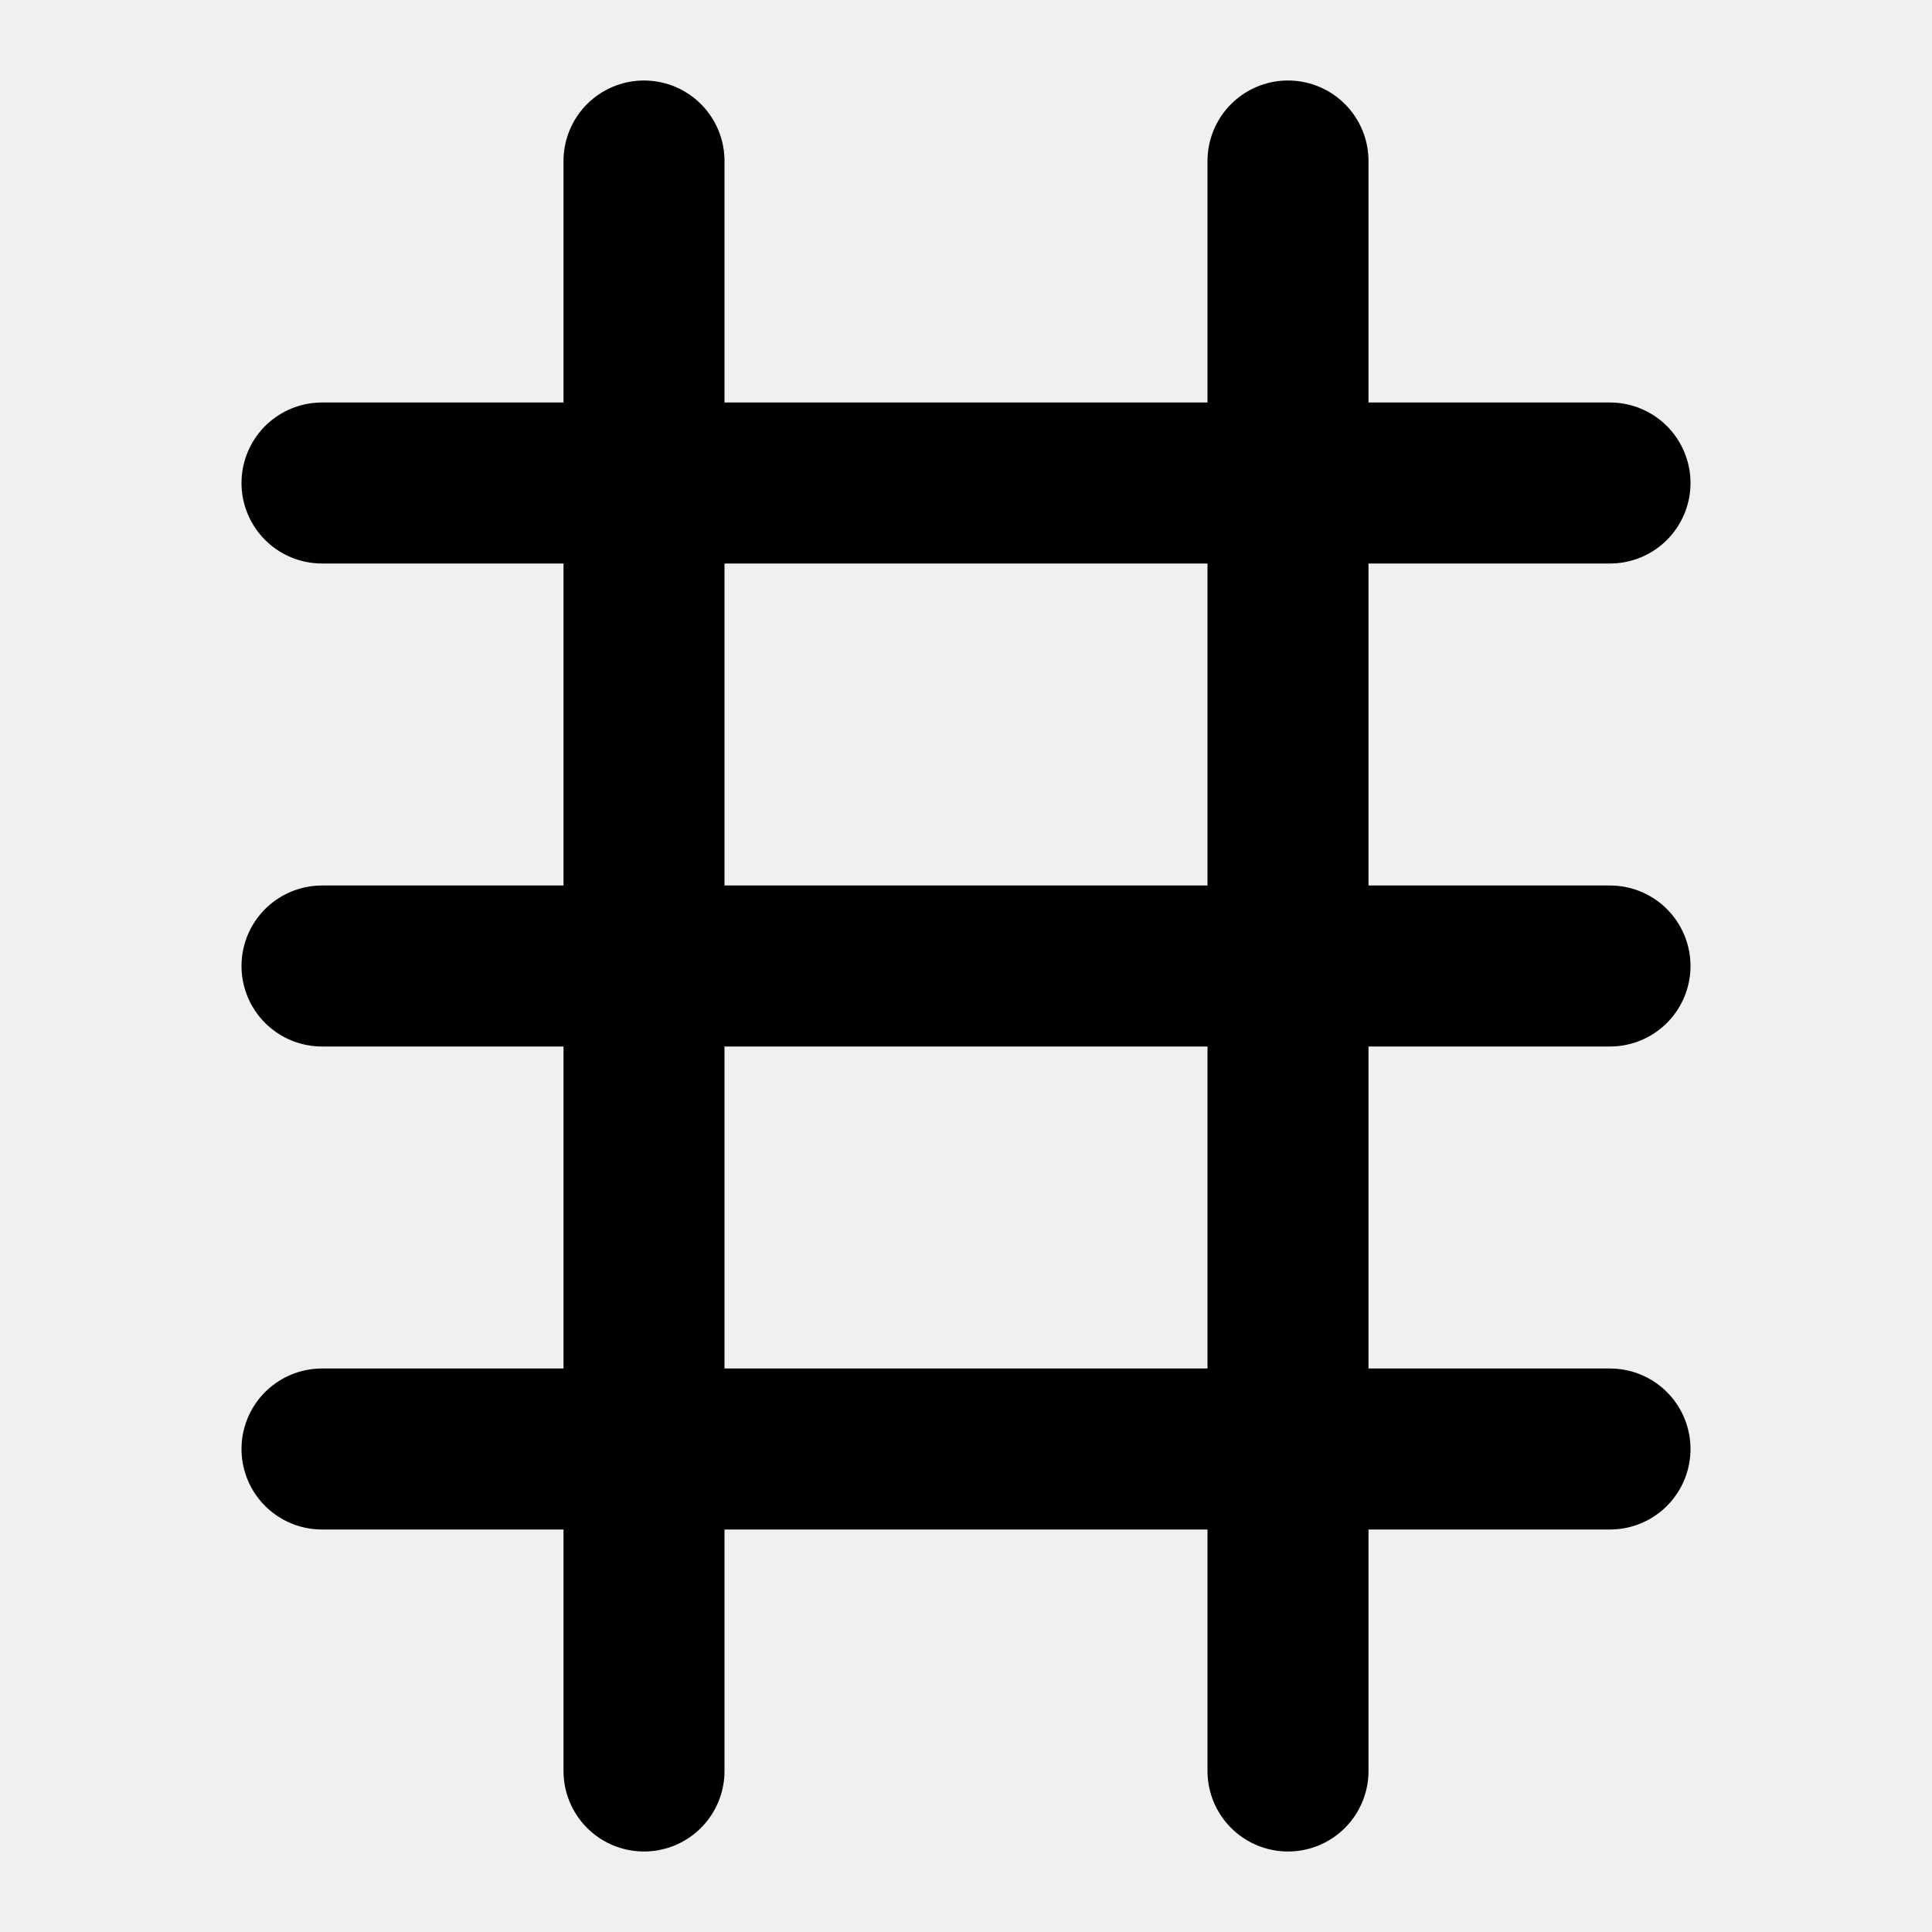
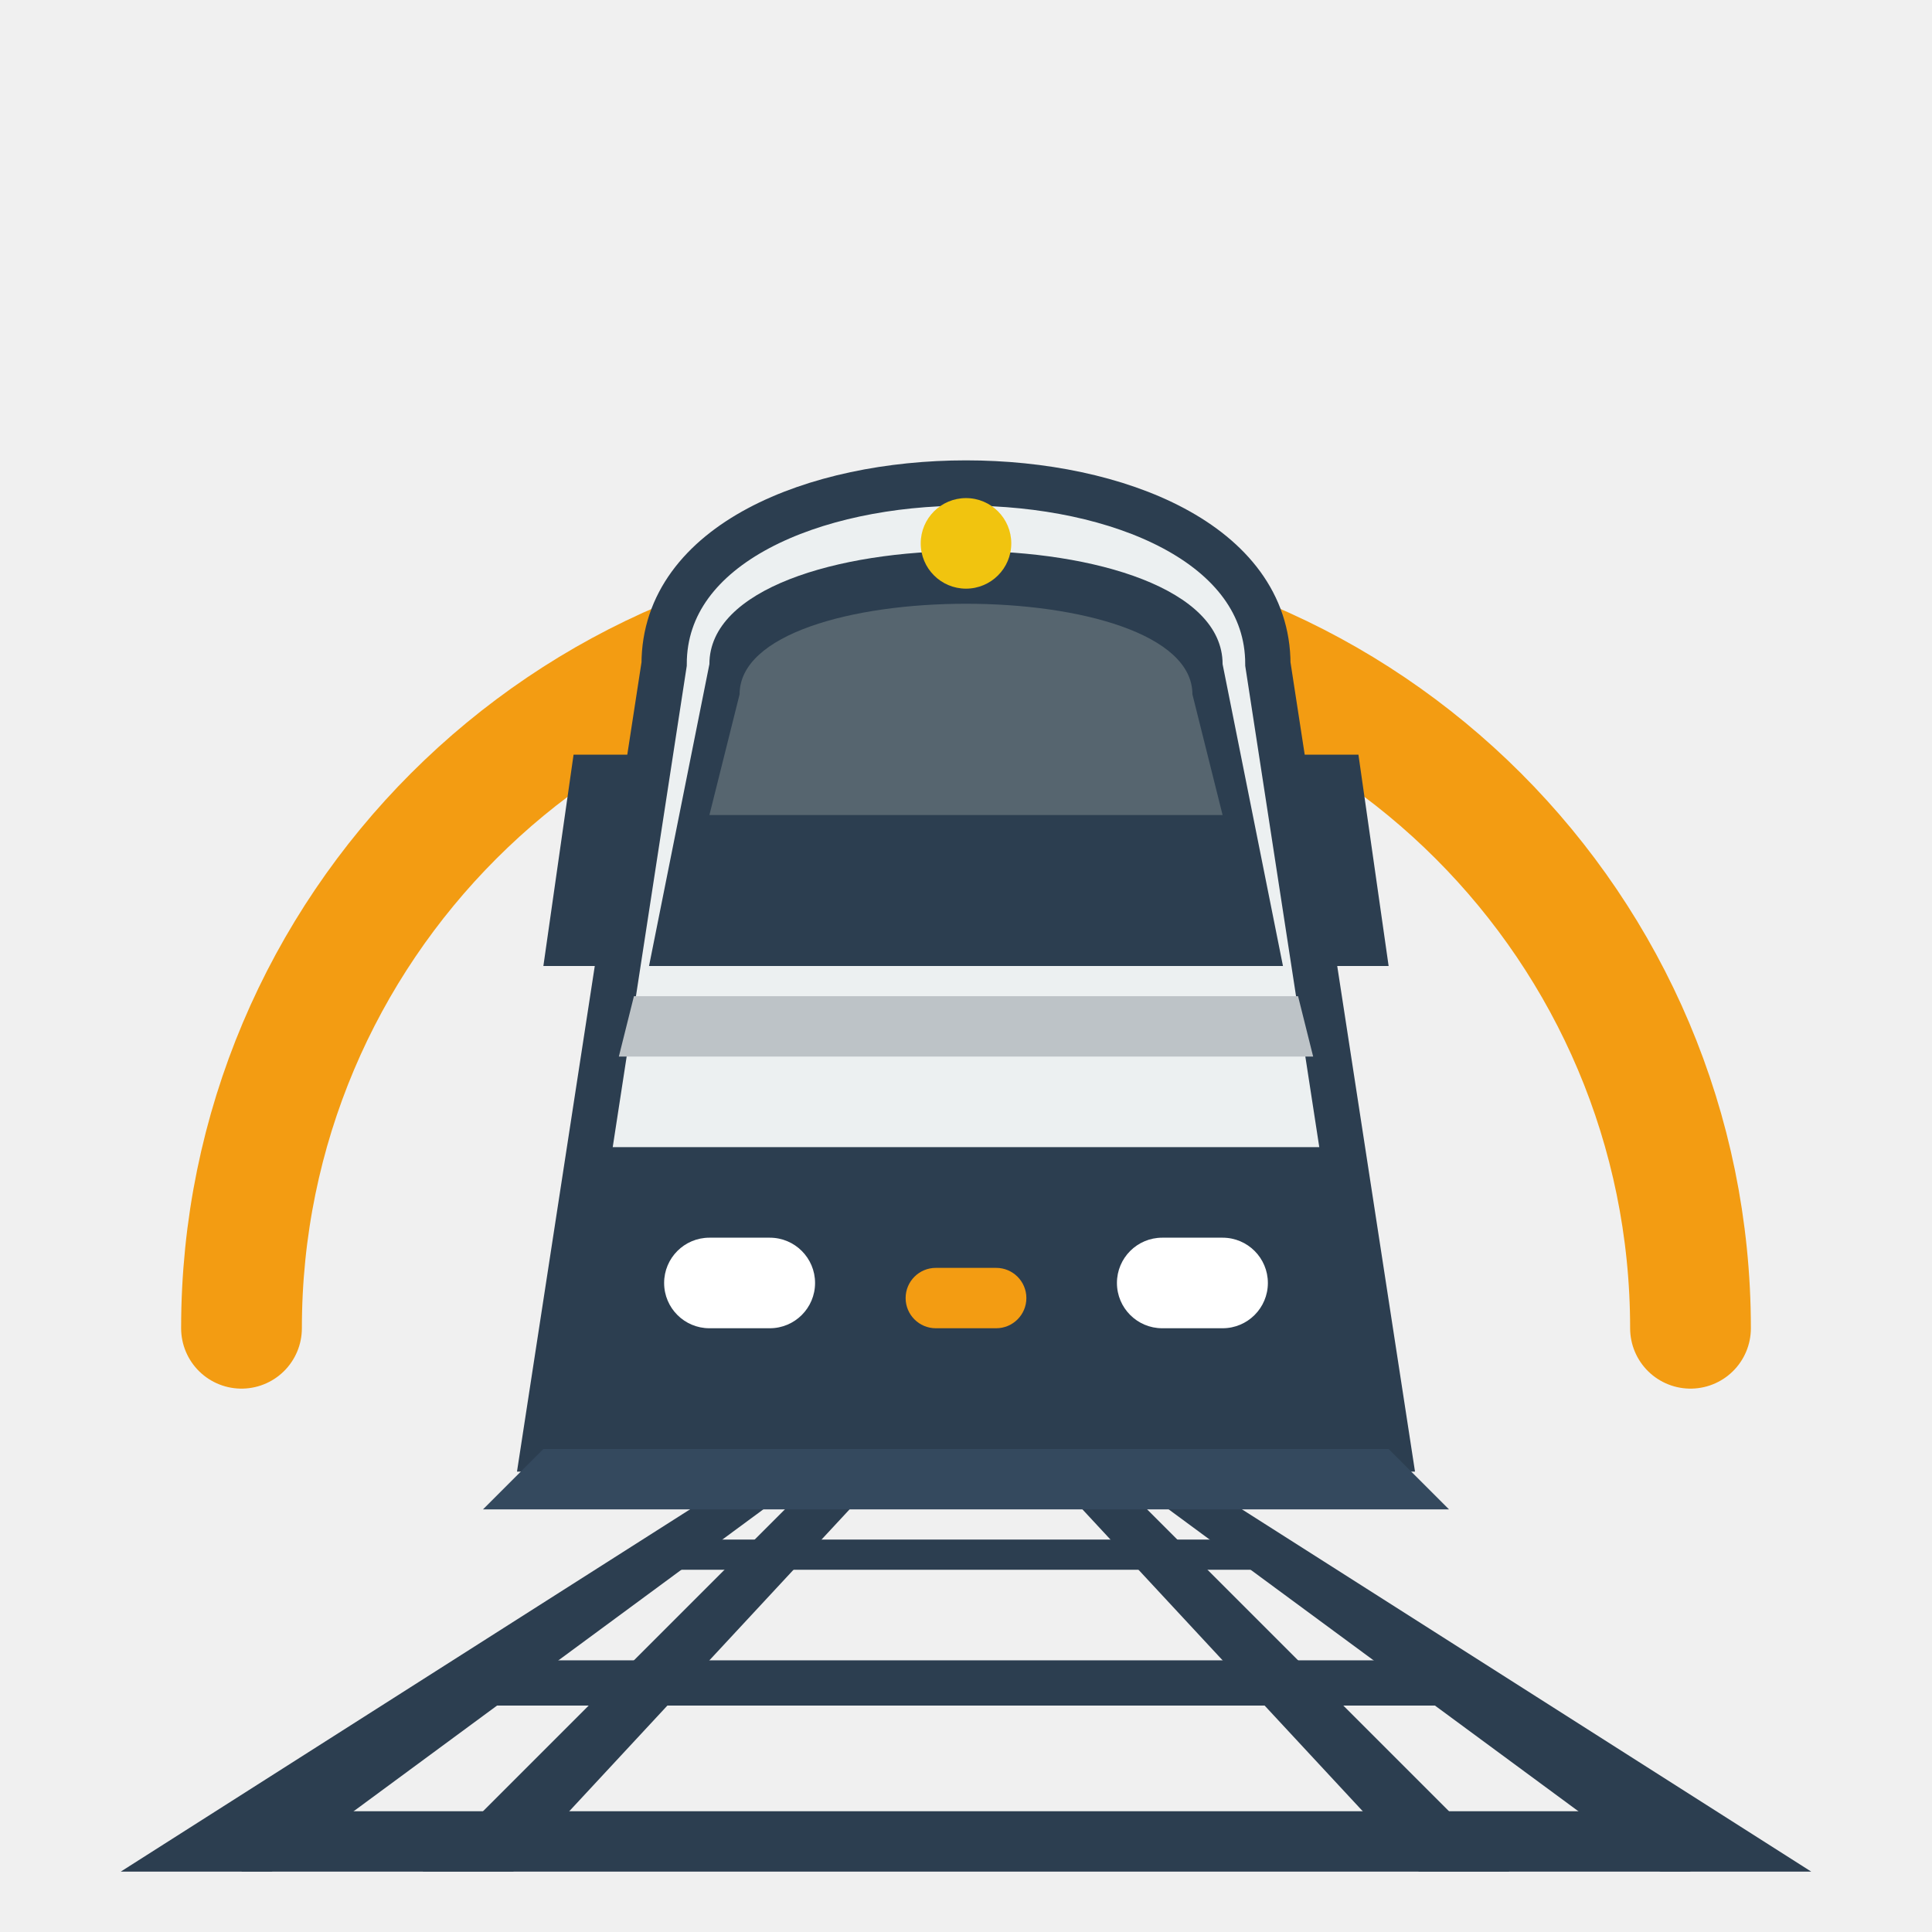
- <svg xmlns="http://www.w3.org/2000/svg" viewBox="0 0 24 24" fill="none" stroke="currentColor" stroke-width="2" stroke-linecap="round" stroke-linejoin="round">
-   <path d="M8 2v20" />
-   <path d="M16 2v20" />
-   <path d="M4 6h16" />
-   <path d="M4 12h16" />
-   <path d="M4 18h16" />
+ <svg xmlns="http://www.w3.org/2000/svg" viewBox="0 0 64 64" width="100%" height="100%">
+   <path d="M 8 44 A 24 24 0 0 1 56 44" fill="none" stroke="#F39C12" stroke-width="4" stroke-linecap="round" />
+   <g fill="#2C3E50">
+     <polygon points="26,48 4,62 9,62 28,48" />
+     <polygon points="28,48 14,62 17,62 30,48" />
+     <polygon points="38,48 60,62 55,62 36,48" />
+     <polygon points="36,48 50,62 47,62 34,48" />
+     <polygon points="23,51 41,51 42,52 22,52" />
+     <polygon points="17,55 47,55 48,56.5 16,56.5" />
+     <polygon points="9,60 55,60 56,62 8,62" />
+   </g>
+   <path d="M 22 22 C 22 14, 42 14, 42 22 L 46 48 L 18 48 Z" fill="#ECF0F1" stroke="#2C3E50" stroke-width="1.5" />
+   <path d="M 19.5 38 L 44.5 38 L 46 48 L 18 48 Z" fill="#2C3E50" />
+   <polygon points="18,48 46,48 48,50 16,50" fill="#34495E" />
+   <path d="M 23.5 22 C 23.5 17, 40.5 17, 40.5 22 L 42.5 32 L 21.5 32 Z" fill="#2C3E50" />
+   <path d="M 24.5 23 C 24.5 19, 39.5 19, 39.5 23 L 40.5 27 L 23.5 27 Z" fill="#7F8C8D" opacity="0.5" />
+   <polygon points="21,33 43,33 43.5,35 20.5,35" fill="#BDC3C7" />
+   <circle cx="32" cy="18" r="1.5" fill="#F1C40F" />
+   <rect x="22" y="41" width="5" height="3" rx="1.5" fill="#FFFFFF" />
+   <rect x="37" y="41" width="5" height="3" rx="1.5" fill="#FFFFFF" />
+   <rect x="30" y="42" width="4" height="2" rx="1" fill="#F39C12" />
+   <path d="M 19 25 L 21 25 L 20 32 L 18 32 Z" fill="#2C3E50" />
+   <path d="M 45 25 L 43 25 L 44 32 L 46 32 Z" fill="#2C3E50" />
</svg>
